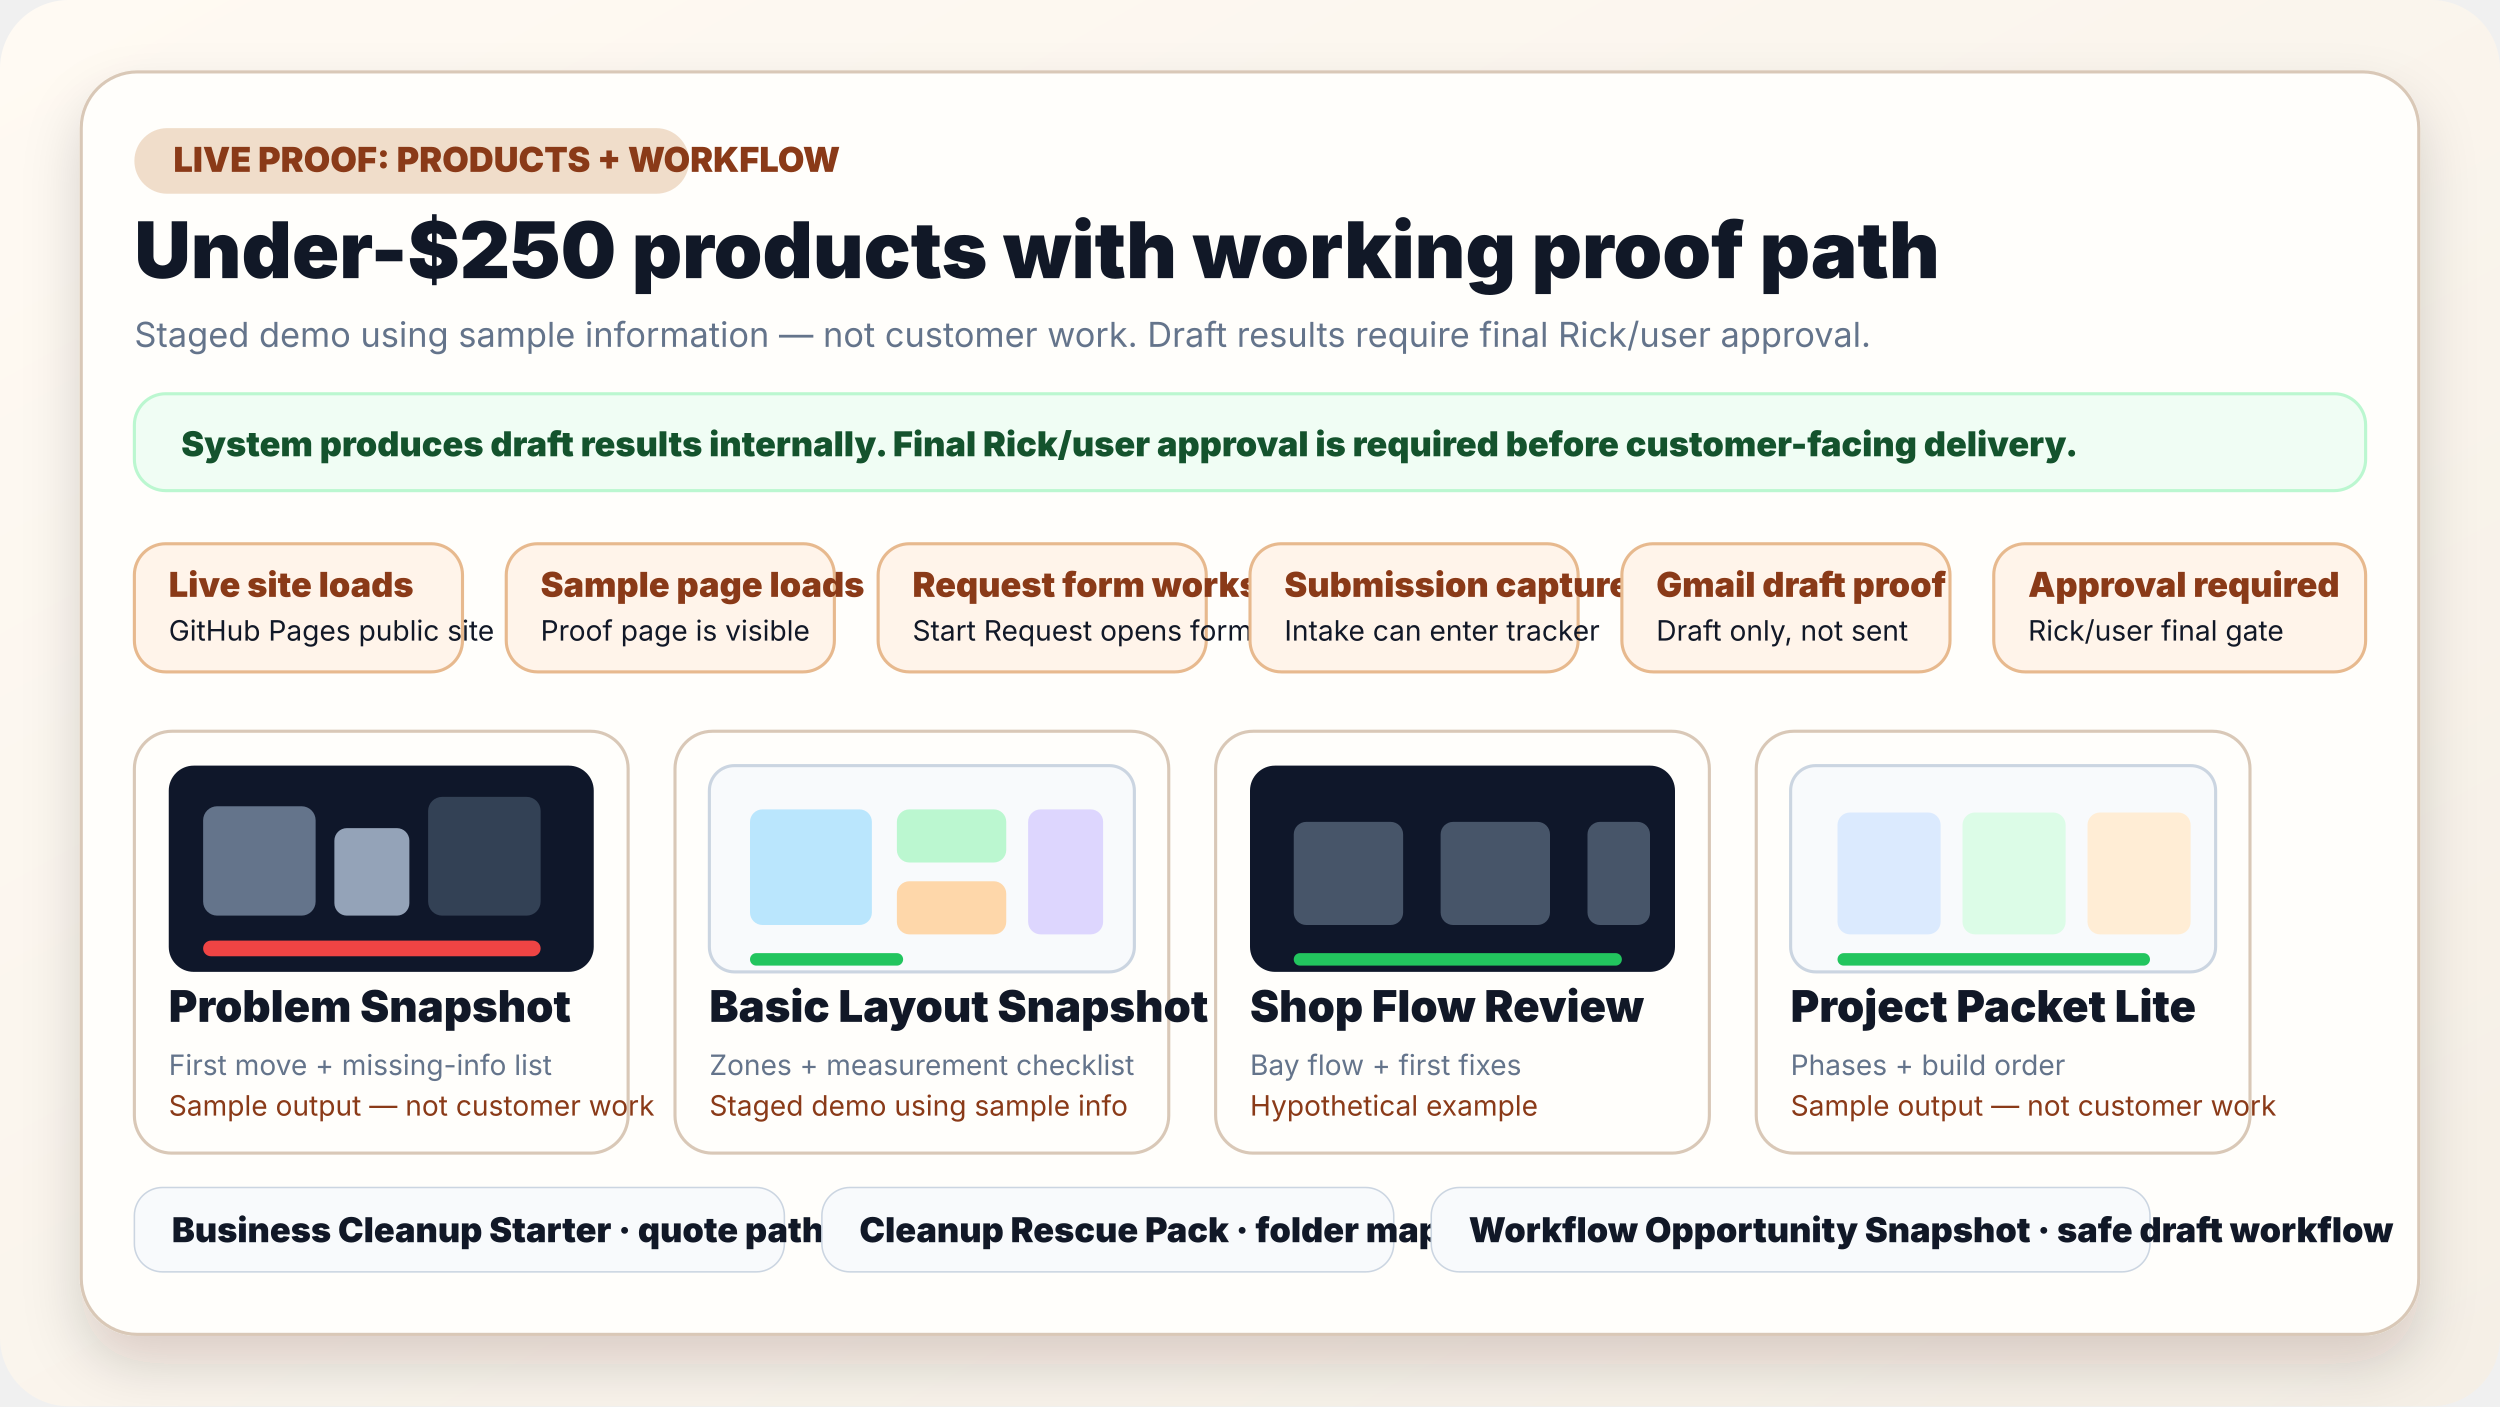
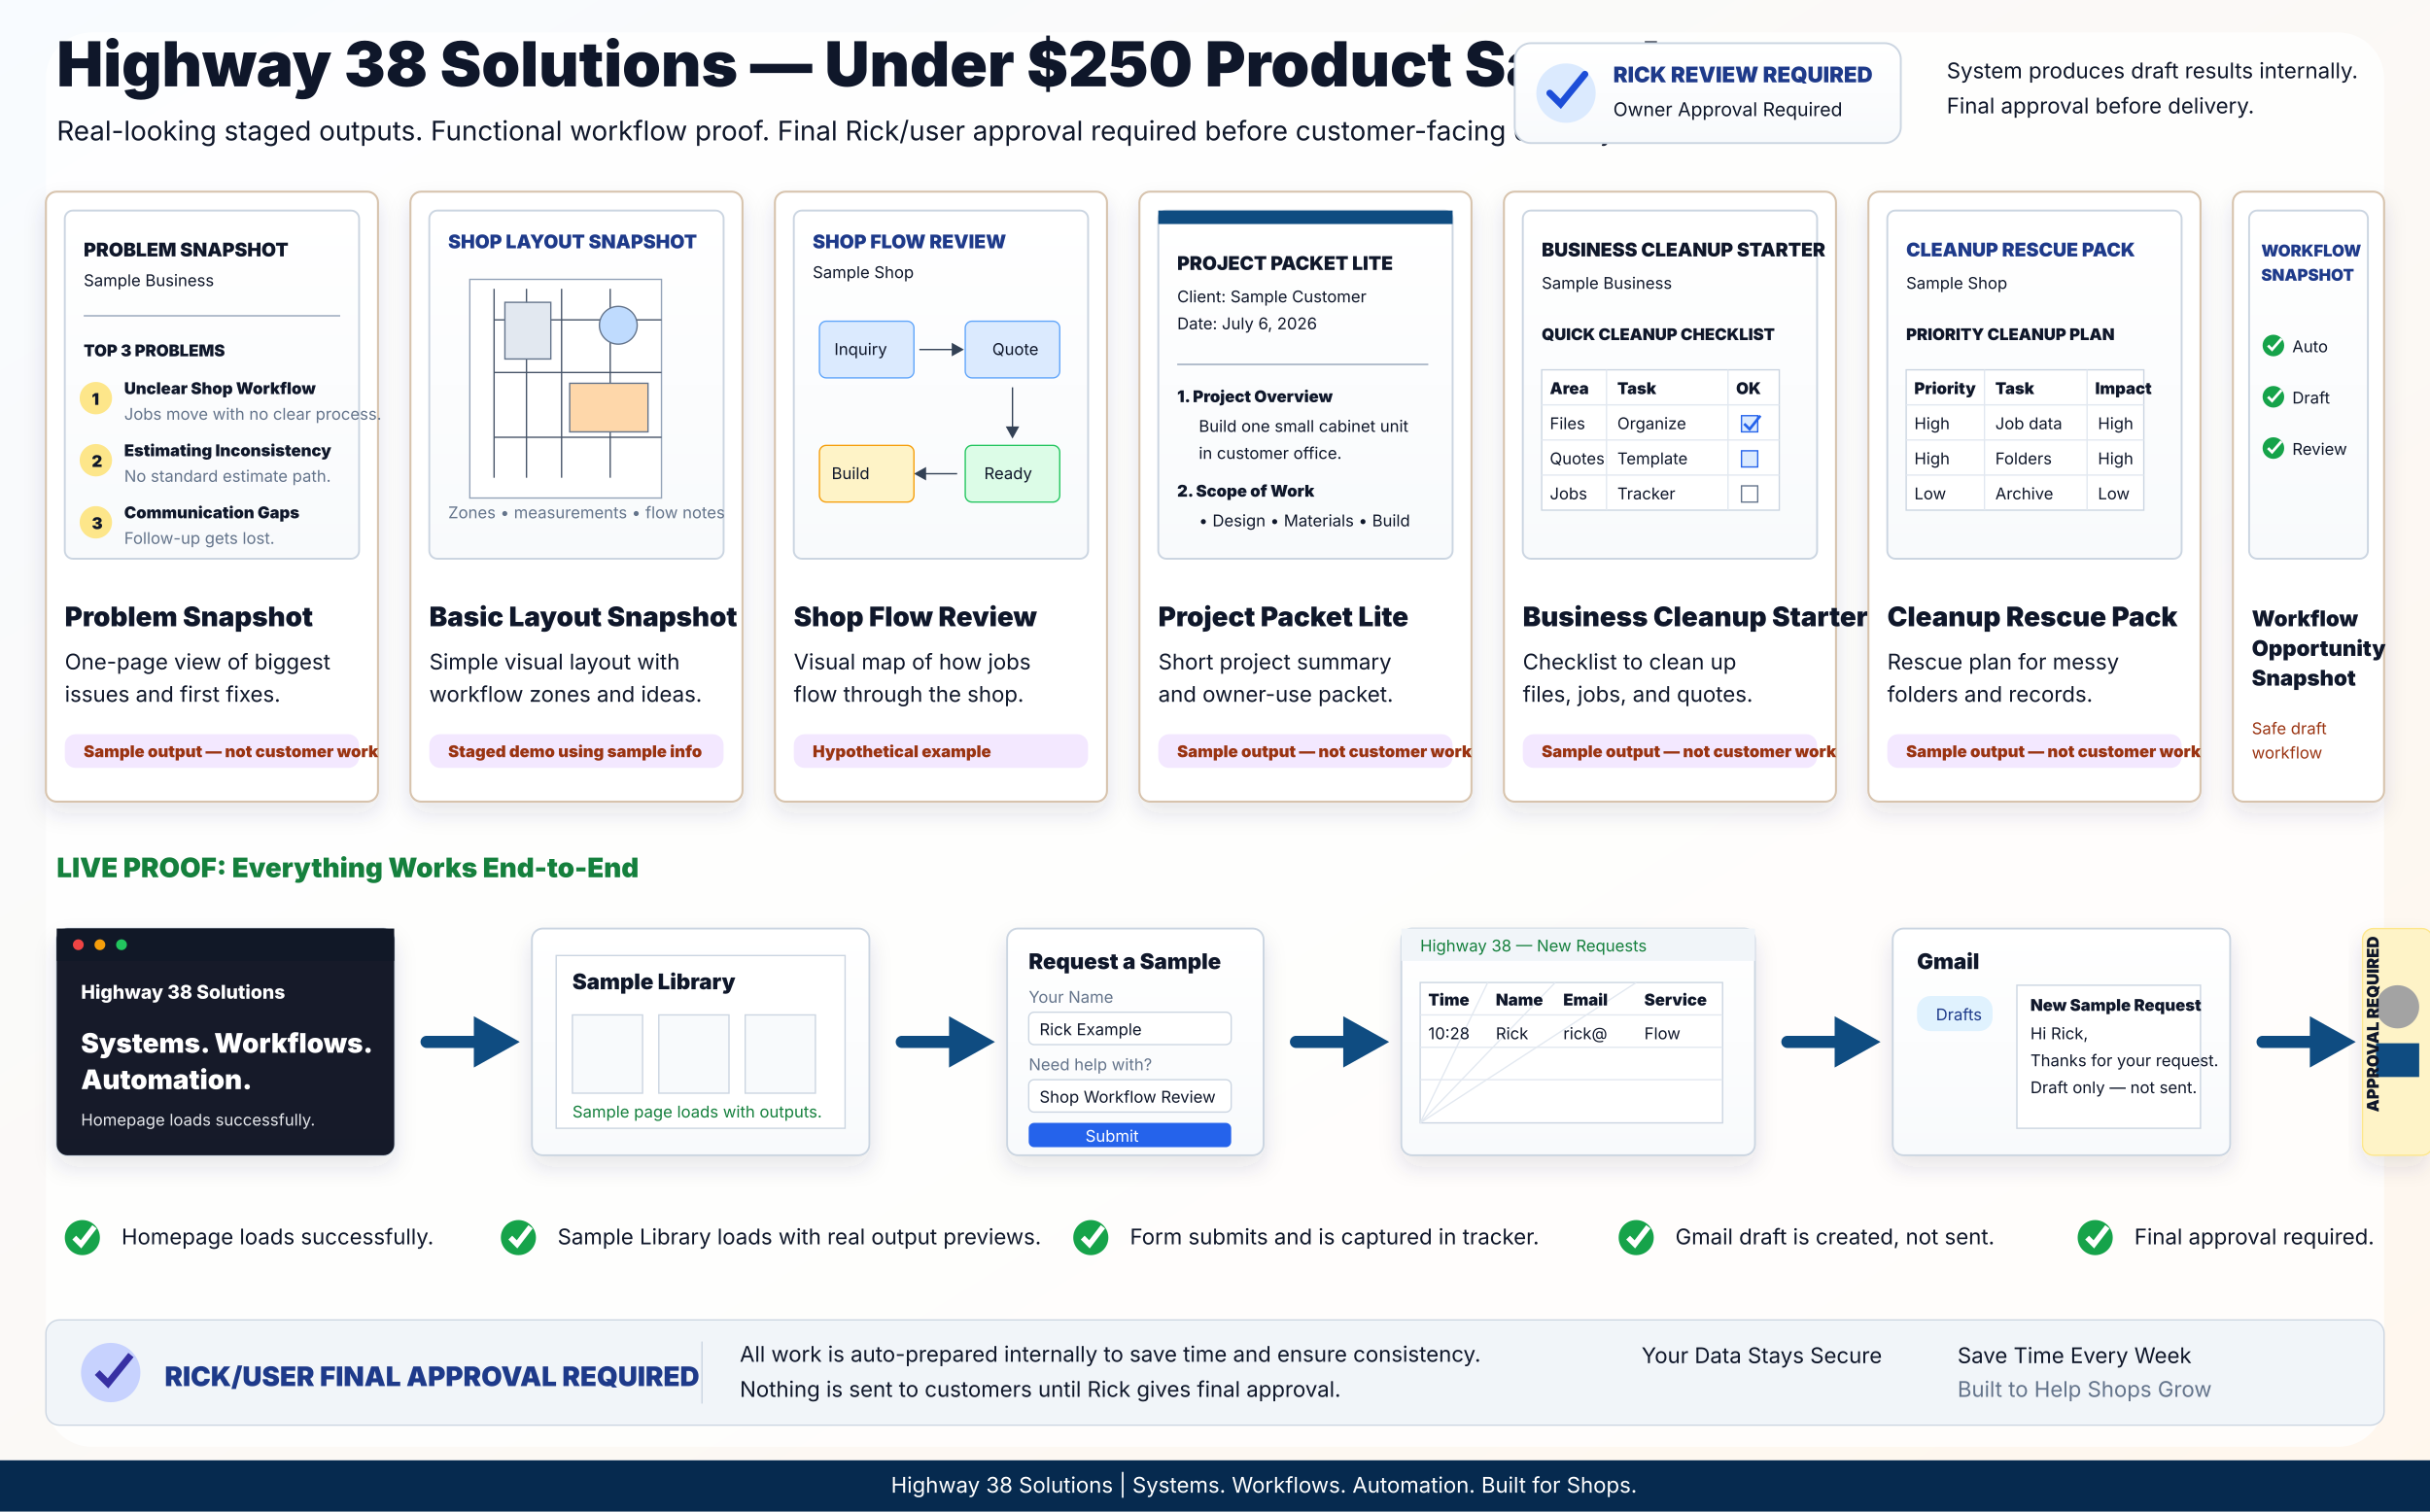
- <svg xmlns="http://www.w3.org/2000/svg" width="1600" height="900" viewBox="0 0 1600 900" role="img" aria-labelledby="title desc">
+ <svg xmlns="http://www.w3.org/2000/svg" width="1800" height="1120" viewBox="0 0 1800 1120" role="img" aria-labelledby="title desc">
  <defs>
-     <linearGradient id="bg" x1="0" y1="0" x2="1" y2="1">
-       <stop offset="0" stop-color="#fffaf3" />
-       <stop offset="1" stop-color="#f5efe6" />
+     <linearGradient id="page" x1="0" y1="0" x2="1" y2="1">
+       <stop offset="0" stop-color="#f8fbff" />
+       <stop offset="1" stop-color="#fff7ed" />
+     </linearGradient>
+     <linearGradient id="dark" x1="0" y1="0" x2="1" y2="1">
+       <stop offset="0" stop-color="#111827" />
+       <stop offset="1" stop-color="#1f2937" />
+     </linearGradient>
+     <linearGradient id="paper" x1="0" y1="0" x2="0" y2="1">
+       <stop offset="0" stop-color="#ffffff" />
+       <stop offset="1" stop-color="#f8fafc" />
    </linearGradient>
    <filter id="shadow" x="-20%" y="-20%" width="140%" height="140%">
-       <feDropShadow dx="0" dy="18" stdDeviation="18" flood-color="#221b14" flood-opacity=".16" />
+       <feDropShadow dx="0" dy="18" stdDeviation="14" flood-color="#0f172a" flood-opacity=".16" />
+     </filter>
+     <filter id="soft" x="-20%" y="-20%" width="140%" height="140%">
+       <feDropShadow dx="0" dy="8" stdDeviation="8" flood-color="#334155" flood-opacity=".12" />
    </filter>
    <style>
-       .font{font-family:Inter,Segoe UI,Arial,sans-serif}.tiny{font-size:18px}.small{font-size:22px}.mid{font-size:28px}.big{font-size:50px}.heavy{font-weight:900}.bold{font-weight:800}.muted{fill:#64748b}.dark{fill:#111827}.accent{fill:#8a3a18}.green{fill:#14532d}.line{stroke:#d9c8b7;stroke-width:2}.card{fill:#fffefb;stroke:#d9c8b7;stroke-width:2}.screen{fill:#0f172a}.paper{fill:#f8fafc}.safe{fill:#fff4ea;stroke:#e7b98e;stroke-width:2}.ok{fill:#f0fdf4;stroke:#bbf7d0;stroke-width:2}
+       .font{font-family:Inter,Segoe UI,Arial,sans-serif}.xs{font-size:12px}.tiny{font-size:14px}.small{font-size:16px}.mid{font-size:20px}.big{font-size:39px}.huge{font-size:46px}.bold{font-weight:800}.heavy{font-weight:900}.darkText{fill:#0f172a}.muted{fill:#64748b}.orange{fill:#9a3412}.green{fill:#15803d}.blue{fill:#1e3a8a}.card{fill:#fff;stroke:#d7c3ad;stroke-width:1.5}.paperBox{fill:url(#paper);stroke:#cbd5e1;stroke-width:1.4}.screen{fill:url(#dark)}.safe{fill:#faf5ff;stroke:#c084fc;stroke-width:1}.ok{fill:#ecfdf5;stroke:#86efac;stroke-width:1.5}.warn{fill:#fff7ed;stroke:#fdba74;stroke-width:1.5}.gridLine{stroke:#e2e8f0;stroke-width:1}.arrow{stroke:#0f4c81;stroke-width:9;stroke-linecap:round;stroke-linejoin:round}.check{fill:#16a34a}.btn{fill:#063b73}.label{fill:#f3e8ff}.thin{stroke:#94a3b8;stroke-width:1}
    </style>
  </defs>
-   <rect width="1600" height="900" rx="44" fill="url(#bg)" />
-   <rect x="52" y="46" width="1496" height="808" rx="36" class="card" filter="url(#shadow)" />
-   <rect x="86" y="82" width="355" height="42" rx="21" fill="#f0ddca" />
-   <text x="111" y="110" class="font small heavy accent">LIVE PROOF: PRODUCTS + WORKFLOW</text>
-   <text x="86" y="178" class="font big heavy dark">Under-$250 products with working proof path</text>
-   <text x="86" y="222" class="font small muted">Staged demo using sample information — not customer work. Draft results require final Rick/user approval.</text>
-   <rect x="86" y="252" width="1428" height="62" rx="20" class="ok" />
-   <text x="116" y="292" class="font small heavy green">System produces draft results internally. Final Rick/user approval is required before customer-facing delivery.</text>
-   <g transform="translate(86 348)">
-     <rect width="210" height="82" rx="20" class="safe" />
-     <text x="22" y="34" class="font small heavy accent">Live site loads</text>
-     <text x="22" y="62" class="font tiny dark">GitHub Pages public site</text>
-     <rect x="238" width="210" height="82" rx="20" class="safe" />
-     <text x="260" y="34" class="font small heavy accent">Sample page loads</text>
-     <text x="260" y="62" class="font tiny dark">Proof page is visible</text>
-     <rect x="476" width="210" height="82" rx="20" class="safe" />
-     <text x="498" y="34" class="font small heavy accent">Request form works</text>
-     <text x="498" y="62" class="font tiny dark">Start Request opens form</text>
-     <rect x="714" width="210" height="82" rx="20" class="safe" />
-     <text x="736" y="34" class="font small heavy accent">Submission captured</text>
-     <text x="736" y="62" class="font tiny dark">Intake can enter tracker</text>
-     <rect x="952" width="210" height="82" rx="20" class="safe" />
-     <text x="974" y="34" class="font small heavy accent">Gmail draft proof</text>
-     <text x="974" y="62" class="font tiny dark">Draft only, not sent</text>
-     <rect x="1190" width="238" height="82" rx="20" class="safe" />
-     <text x="1212" y="34" class="font small heavy accent">Approval required</text>
-     <text x="1212" y="62" class="font tiny dark">Rick/user final gate</text>
-   </g>
-   <g transform="translate(86 468)">
-     <rect width="316" height="270" rx="24" class="card" />
-     <rect x="22" y="22" width="272" height="132" rx="16" class="screen" />
-     <rect x="44" y="48" width="72" height="70" rx="9" fill="#64748b" />
-     <rect x="128" y="62" width="48" height="56" rx="8" fill="#94a3b8" />
-     <rect x="188" y="42" width="72" height="76" rx="9" fill="#334155" />
-     <rect x="44" y="134" width="216" height="10" rx="5" fill="#ef4444" />
-     <text x="22" y="186" class="font mid heavy dark">Problem Snapshot</text>
-     <text x="22" y="220" class="font tiny muted">First move + missing-info list</text>
-     <text x="22" y="246" class="font tiny accent">Sample output — not customer work</text>
-     <rect x="346" width="316" height="270" rx="24" class="card" />
-     <rect x="368" y="22" width="272" height="132" rx="16" fill="#f8fafc" stroke="#cbd5e1" stroke-width="2" />
-     <rect x="394" y="50" width="78" height="74" rx="8" fill="#bae6fd" />
-     <rect x="488" y="50" width="70" height="34" rx="8" fill="#bbf7d0" />
-     <rect x="488" y="96" width="70" height="34" rx="8" fill="#fed7aa" />
-     <rect x="572" y="50" width="48" height="80" rx="8" fill="#ddd6fe" />
-     <rect x="394" y="142" width="98" height="8" rx="4" fill="#22c55e" />
-     <text x="368" y="186" class="font mid heavy dark">Basic Layout Snapshot</text>
-     <text x="368" y="220" class="font tiny muted">Zones + measurement checklist</text>
-     <text x="368" y="246" class="font tiny accent">Staged demo using sample info</text>
-     <rect x="692" width="316" height="270" rx="24" class="card" />
-     <rect x="714" y="22" width="272" height="132" rx="16" class="screen" />
-     <rect x="742" y="58" width="70" height="66" rx="8" fill="#475569" />
-     <rect x="836" y="58" width="70" height="66" rx="8" fill="#475569" />
-     <rect x="930" y="58" width="40" height="66" rx="8" fill="#475569" />
-     <rect x="742" y="142" width="210" height="8" rx="4" fill="#22c55e" />
-     <text x="714" y="186" class="font mid heavy dark">Shop Flow Review</text>
-     <text x="714" y="220" class="font tiny muted">Bay flow + first fixes</text>
-     <text x="714" y="246" class="font tiny accent">Hypothetical example</text>
-     <rect x="1038" width="316" height="270" rx="24" class="card" />
-     <rect x="1060" y="22" width="272" height="132" rx="16" fill="#f8fafc" stroke="#cbd5e1" stroke-width="2" />
-     <rect x="1090" y="52" width="66" height="78" rx="8" fill="#dbeafe" />
-     <rect x="1170" y="52" width="66" height="78" rx="8" fill="#dcfce7" />
-     <rect x="1250" y="52" width="66" height="78" rx="8" fill="#ffedd5" />
-     <rect x="1090" y="142" width="200" height="8" rx="4" fill="#22c55e" />
-     <text x="1060" y="186" class="font mid heavy dark">Project Packet Lite</text>
-     <text x="1060" y="220" class="font tiny muted">Phases + build order</text>
-     <text x="1060" y="246" class="font tiny accent">Sample output — not customer work</text>
-   </g>
-   <g transform="translate(86 760)">
-     <rect width="416" height="54" rx="18" fill="#f8fafc" stroke="#cbd5e1" />
-     <text x="24" y="35" class="font small heavy dark">Business Cleanup Starter · quote path + tracker</text>
-     <rect x="440" width="366" height="54" rx="18" fill="#f8fafc" stroke="#cbd5e1" />
-     <text x="464" y="35" class="font small heavy dark">Cleanup Rescue Pack · folder map + index</text>
-     <rect x="830" width="460" height="54" rx="18" fill="#f8fafc" stroke="#cbd5e1" />
-     <text x="854" y="35" class="font small heavy dark">Workflow Opportunity Snapshot · safe draft workflow</text>
-   </g>
+   <rect width="1800" height="1120" fill="url(#page)" />
+   <rect x="34" y="24" width="1732" height="1048" rx="34" fill="#ffffff" opacity=".76" />
+   <text x="42" y="64" class="font huge heavy darkText">Highway 38 Solutions — Under $250 Product Samples</text>
+   <text x="42" y="104" class="font mid darkText">Real-looking staged outputs. Functional workflow proof. Final Rick/user approval required before customer-facing delivery.</text>
+   <rect x="1122" y="32" width="286" height="74" rx="12" class="paperBox" />
+   <circle cx="1160" cy="69" r="22" fill="#dbeafe" />
+   <path d="M1148 69 l8 8 l18 -22" fill="none" stroke="#1d4ed8" stroke-width="5" stroke-linecap="round" />
+   <text x="1195" y="61" class="font small heavy blue">RICK REVIEW REQUIRED</text>
+   <text x="1195" y="86" class="font tiny darkText">Owner Approval Required</text>
+   <text x="1442" y="58" class="font small darkText">System produces draft results internally.</text>
+   <text x="1442" y="84" class="font small darkText">Final approval before delivery.</text>
+   <g transform="translate(34 142)">
+     <rect width="246" height="452" rx="8" class="card" filter="url(#soft)" />
+     <rect x="14" y="14" width="218" height="258" rx="6" class="paperBox" />
+     <text x="28" y="48" class="font tiny heavy darkText">PROBLEM SNAPSHOT</text>
+     <text x="28" y="70" class="font xs darkText">Sample Business</text>
+     <line x1="28" y1="92" x2="218" y2="92" class="thin" />
+     <text x="28" y="122" class="font xs heavy darkText">TOP 3 PROBLEMS</text>
+     <circle cx="37" cy="153" r="12" fill="#fde68a" />
+     <text x="34" y="158" class="font xs heavy darkText">1</text>
+     <text x="58" y="150" class="font xs heavy darkText">Unclear Shop Workflow</text>
+     <text x="58" y="169" class="font xs muted">Jobs move with no clear process.</text>
+     <circle cx="37" cy="199" r="12" fill="#fde68a" />
+     <text x="34" y="204" class="font xs heavy darkText">2</text>
+     <text x="58" y="196" class="font xs heavy darkText">Estimating Inconsistency</text>
+     <text x="58" y="215" class="font xs muted">No standard estimate path.</text>
+     <circle cx="37" cy="245" r="12" fill="#fde68a" />
+     <text x="34" y="250" class="font xs heavy darkText">3</text>
+     <text x="58" y="242" class="font xs heavy darkText">Communication Gaps</text>
+     <text x="58" y="261" class="font xs muted">Follow-up gets lost.</text>
+     <text x="14" y="322" class="font mid heavy darkText">Problem Snapshot</text>
+     <text x="14" y="354" class="font small darkText">One-page view of biggest</text>
+     <text x="14" y="378" class="font small darkText">issues and first fixes.</text>
+     <rect x="14" y="402" width="218" height="25" rx="8" class="label" />
+     <text x="28" y="419" class="font xs heavy orange">Sample output — not customer work</text>
+     <rect x="14" y="438" width="218" height="0" />
+   </g>
+   <g transform="translate(304 142)">
+     <rect width="246" height="452" rx="8" class="card" filter="url(#soft)" />
+     <rect x="14" y="14" width="218" height="258" rx="6" class="paperBox" />
+     <text x="28" y="42" class="font tiny heavy blue">SHOP LAYOUT SNAPSHOT</text>
+     <rect x="44" y="65" width="142" height="162" fill="#fff" stroke="#94a3b8" />
+     <path d="M62 72v140M86 72v140M112 72v140M148 72v140M62 95h124M62 134h124M62 182h124" stroke="#475569" stroke-width="1" fill="none" />
+     <rect x="70" y="82" width="34" height="42" fill="#e2e8f0" stroke="#64748b" />
+     <rect x="118" y="142" width="58" height="36" fill="#fed7aa" stroke="#64748b" />
+     <circle cx="154" cy="99" r="14" fill="#bfdbfe" stroke="#64748b" />
+     <text x="28" y="242" class="font xs muted">Zones • measurements • flow notes</text>
+     <text x="14" y="322" class="font mid heavy darkText">Basic Layout Snapshot</text>
+     <text x="14" y="354" class="font small darkText">Simple visual layout with</text>
+     <text x="14" y="378" class="font small darkText">workflow zones and ideas.</text>
+     <rect x="14" y="402" width="218" height="25" rx="8" class="label" />
+     <text x="28" y="419" class="font xs heavy orange">Staged demo using sample info</text>
+   </g>
+   <g transform="translate(574 142)">
+     <rect width="246" height="452" rx="8" class="card" filter="url(#soft)" />
+     <rect x="14" y="14" width="218" height="258" rx="6" class="paperBox" />
+     <text x="28" y="42" class="font tiny heavy blue">SHOP FLOW REVIEW</text>
+     <text x="28" y="64" class="font xs darkText">Sample Shop</text>
+     <g transform="translate(33 96)">
+       <rect width="70" height="42" rx="5" fill="#dbeafe" stroke="#60a5fa" />
+       <text x="11" y="25" class="font xs darkText">Inquiry</text>
+       <path d="M74 21h28" stroke="#334155" />
+       <path d="M98 16l9 5-9 5" fill="#334155" />
+       <rect x="108" width="70" height="42" rx="5" fill="#dbeafe" stroke="#60a5fa" />
+       <text x="128" y="25" class="font xs darkText">Quote</text>
+       <path d="M143 49v34" stroke="#334155" />
+       <path d="M138 78l5 9 5-9" fill="#334155" />
+       <rect x="108" y="92" width="70" height="42" rx="5" fill="#dcfce7" stroke="#22c55e" />
+       <text x="122" y="117" class="font xs darkText">Ready</text>
+       <path d="M102 113H74" stroke="#334155" />
+       <path d="M79 108l-9 5 9 5" fill="#334155" />
+       <rect y="92" width="70" height="42" rx="5" fill="#fef3c7" stroke="#f59e0b" />
+       <text x="9" y="117" class="font xs darkText">Build</text>
+     </g>
+     <text x="14" y="322" class="font mid heavy darkText">Shop Flow Review</text>
+     <text x="14" y="354" class="font small darkText">Visual map of how jobs</text>
+     <text x="14" y="378" class="font small darkText">flow through the shop.</text>
+     <rect x="14" y="402" width="218" height="25" rx="8" class="label" />
+     <text x="28" y="419" class="font xs heavy orange">Hypothetical example</text>
+   </g>
+   <g transform="translate(844 142)">
+     <rect width="246" height="452" rx="8" class="card" filter="url(#soft)" />
+     <rect x="14" y="14" width="218" height="258" rx="6" class="paperBox" />
+     <rect x="14" y="14" width="218" height="10" fill="#0f4c81" />
+     <text x="28" y="58" class="font tiny heavy darkText">PROJECT PACKET LITE</text>
+     <text x="28" y="82" class="font xs darkText">Client: Sample Customer</text>
+     <text x="28" y="102" class="font xs darkText">Date: July 6, 2026</text>
+     <line x1="28" y1="128" x2="214" y2="128" class="thin" />
+     <text x="28" y="156" class="font xs heavy darkText">1. Project Overview</text>
+     <text x="44" y="178" class="font xs darkText">Build one small cabinet unit</text>
+     <text x="44" y="198" class="font xs darkText">in customer office.</text>
+     <text x="28" y="226" class="font xs heavy darkText">2. Scope of Work</text>
+     <text x="44" y="248" class="font xs darkText">• Design • Materials • Build</text>
+     <text x="14" y="322" class="font mid heavy darkText">Project Packet Lite</text>
+     <text x="14" y="354" class="font small darkText">Short project summary</text>
+     <text x="14" y="378" class="font small darkText">and owner-use packet.</text>
+     <rect x="14" y="402" width="218" height="25" rx="8" class="label" />
+     <text x="28" y="419" class="font xs heavy orange">Sample output — not customer work</text>
+   </g>
+   <g transform="translate(1114 142)">
+     <rect width="246" height="452" rx="8" class="card" filter="url(#soft)" />
+     <rect x="14" y="14" width="218" height="258" rx="6" class="paperBox" />
+     <text x="28" y="48" class="font tiny heavy darkText">BUSINESS CLEANUP STARTER</text>
+     <text x="28" y="72" class="font xs darkText">Sample Business</text>
+     <text x="28" y="110" class="font xs heavy darkText">QUICK CLEANUP CHECKLIST</text>
+     <g transform="translate(28 132)">
+       <rect width="176" height="104" fill="#fff" stroke="#cbd5e1" />
+       <line x1="0" y1="26" x2="176" y2="26" class="gridLine" />
+       <line x1="0" y1="52" x2="176" y2="52" class="gridLine" />
+       <line x1="0" y1="78" x2="176" y2="78" class="gridLine" />
+       <line x1="48" y1="0" x2="48" y2="104" class="gridLine" />
+       <line x1="138" y1="0" x2="138" y2="104" class="gridLine" />
+       <text x="6" y="18" class="font xs heavy darkText">Area</text>
+       <text x="56" y="18" class="font xs heavy darkText">Task</text>
+       <text x="144" y="18" class="font xs heavy darkText">OK</text>
+       <text x="6" y="44" class="font xs darkText">Files</text>
+       <text x="56" y="44" class="font xs darkText">Organize</text>
+       <rect x="148" y="34" width="12" height="12" fill="#dbeafe" stroke="#2563eb" />
+       <path d="M150 40l4 4 8-10" fill="none" stroke="#2563eb" stroke-width="2" />
+       <text x="6" y="70" class="font xs darkText">Quotes</text>
+       <text x="56" y="70" class="font xs darkText">Template</text>
+       <rect x="148" y="60" width="12" height="12" fill="#dbeafe" stroke="#2563eb" />
+       <text x="6" y="96" class="font xs darkText">Jobs</text>
+       <text x="56" y="96" class="font xs darkText">Tracker</text>
+       <rect x="148" y="86" width="12" height="12" fill="#fff" stroke="#64748b" />
+     </g>
+     <text x="14" y="322" class="font mid heavy darkText">Business Cleanup Starter</text>
+     <text x="14" y="354" class="font small darkText">Checklist to clean up</text>
+     <text x="14" y="378" class="font small darkText">files, jobs, and quotes.</text>
+     <rect x="14" y="402" width="218" height="25" rx="8" class="label" />
+     <text x="28" y="419" class="font xs heavy orange">Sample output — not customer work</text>
+   </g>
+   <g transform="translate(1384 142)">
+     <rect width="246" height="452" rx="8" class="card" filter="url(#soft)" />
+     <rect x="14" y="14" width="218" height="258" rx="6" class="paperBox" />
+     <text x="28" y="48" class="font tiny heavy blue">CLEANUP RESCUE PACK</text>
+     <text x="28" y="72" class="font xs darkText">Sample Shop</text>
+     <text x="28" y="110" class="font xs heavy darkText">PRIORITY CLEANUP PLAN</text>
+     <g transform="translate(28 132)">
+       <rect width="176" height="104" fill="#fff" stroke="#cbd5e1" />
+       <line x1="0" y1="26" x2="176" y2="26" class="gridLine" />
+       <line x1="0" y1="52" x2="176" y2="52" class="gridLine" />
+       <line x1="0" y1="78" x2="176" y2="78" class="gridLine" />
+       <line x1="58" y1="0" x2="58" y2="104" class="gridLine" />
+       <line x1="134" y1="0" x2="134" y2="104" class="gridLine" />
+       <text x="6" y="18" class="font xs heavy darkText">Priority</text>
+       <text x="66" y="18" class="font xs heavy darkText">Task</text>
+       <text x="140" y="18" class="font xs heavy darkText">Impact</text>
+       <text x="6" y="44" class="font xs darkText">High</text>
+       <text x="66" y="44" class="font xs darkText">Job data</text>
+       <text x="142" y="44" class="font xs darkText">High</text>
+       <text x="6" y="70" class="font xs darkText">High</text>
+       <text x="66" y="70" class="font xs darkText">Folders</text>
+       <text x="142" y="70" class="font xs darkText">High</text>
+       <text x="6" y="96" class="font xs darkText">Low</text>
+       <text x="66" y="96" class="font xs darkText">Archive</text>
+       <text x="142" y="96" class="font xs darkText">Low</text>
+     </g>
+     <text x="14" y="322" class="font mid heavy darkText">Cleanup Rescue Pack</text>
+     <text x="14" y="354" class="font small darkText">Rescue plan for messy</text>
+     <text x="14" y="378" class="font small darkText">folders and records.</text>
+     <rect x="14" y="402" width="218" height="25" rx="8" class="label" />
+     <text x="28" y="419" class="font xs heavy orange">Sample output — not customer work</text>
+   </g>
+   <g transform="translate(1654 142)">
+     <rect width="112" height="452" rx="8" class="card" filter="url(#soft)" />
+     <rect x="12" y="14" width="88" height="258" rx="6" class="paperBox" />
+     <text x="21" y="48" class="font xs heavy blue">WORKFLOW</text>
+     <text x="21" y="66" class="font xs heavy blue">SNAPSHOT</text>
+     <circle cx="30" cy="114" r="8" class="check" />
+     <path d="M26 114l3 3 7-8" fill="none" stroke="#fff" stroke-width="2" />
+     <text x="44" y="119" class="font xs darkText">Auto</text>
+     <circle cx="30" cy="152" r="8" class="check" />
+     <path d="M26 152l3 3 7-8" fill="none" stroke="#fff" stroke-width="2" />
+     <text x="44" y="157" class="font xs darkText">Draft</text>
+     <circle cx="30" cy="190" r="8" class="check" />
+     <path d="M26 190l3 3 7-8" fill="none" stroke="#fff" stroke-width="2" />
+     <text x="44" y="195" class="font xs darkText">Review</text>
+     <text x="14" y="322" class="font small heavy darkText">Workflow</text>
+     <text x="14" y="344" class="font small heavy darkText">Opportunity</text>
+     <text x="14" y="366" class="font small heavy darkText">Snapshot</text>
+     <text x="14" y="402" class="font xs orange">Safe draft</text>
+     <text x="14" y="420" class="font xs orange">workflow</text>
+   </g>
+   <text x="42" y="650" class="font mid heavy green">LIVE PROOF: Everything Works End-to-End</text>
+   <g transform="translate(42 688)">
+     <rect width="250" height="168" rx="8" class="paperBox" filter="url(#soft)" />
+     <rect width="250" height="168" rx="8" fill="#020617" opacity=".92" />
+     <rect x="0" y="0" width="250" height="24" fill="#111827" />
+     <circle cx="16" cy="12" r="4" fill="#ef4444" />
+     <circle cx="32" cy="12" r="4" fill="#f59e0b" />
+     <circle cx="48" cy="12" r="4" fill="#22c55e" />
+     <text x="18" y="52" class="font tiny bold" fill="#fff">Highway 38 Solutions</text>
+     <text x="18" y="92" class="font mid heavy" fill="#fff">Systems. Workflows.</text>
+     <text x="18" y="119" class="font mid heavy" fill="#fff">Automation.</text>
+     <text x="18" y="146" class="font xs" fill="#e5e7eb">Homepage loads successfully.</text>
+     <path d="M274 84h42" class="arrow" />
+     <path d="M309 65l34 19-34 19" fill="#0f4c81" />
+     <rect x="352" width="250" height="168" rx="8" class="paperBox" filter="url(#soft)" />
+     <rect x="370" y="20" width="214" height="128" fill="#fff" stroke="#cbd5e1" />
+     <text x="382" y="45" class="font small heavy darkText">Sample Library</text>
+     <rect x="382" y="64" width="52" height="58" fill="#f8fafc" stroke="#cbd5e1" />
+     <rect x="446" y="64" width="52" height="58" fill="#f8fafc" stroke="#cbd5e1" />
+     <rect x="510" y="64" width="52" height="58" fill="#f8fafc" stroke="#cbd5e1" />
+     <text x="382" y="140" class="font xs green">Sample page loads with outputs.</text>
+     <path d="M626 84h42" class="arrow" />
+     <path d="M661 65l34 19-34 19" fill="#0f4c81" />
+     <rect x="704" width="190" height="168" rx="8" class="paperBox" filter="url(#soft)" />
+     <text x="720" y="30" class="font small heavy darkText">Request a Sample</text>
+     <text x="720" y="55" class="font xs muted">Your Name</text>
+     <rect x="720" y="62" width="150" height="24" rx="4" fill="#fff" stroke="#cbd5e1" />
+     <text x="728" y="79" class="font xs darkText">Rick Example</text>
+     <text x="720" y="105" class="font xs muted">Need help with?</text>
+     <rect x="720" y="112" width="150" height="24" rx="4" fill="#fff" stroke="#cbd5e1" />
+     <text x="728" y="129" class="font xs darkText">Shop Workflow Review</text>
+     <rect x="720" y="144" width="150" height="18" rx="4" fill="#2563eb" />
+     <text x="762" y="158" class="font xs" fill="#fff">Submit</text>
+     <path d="M918 84h42" class="arrow" />
+     <path d="M953 65l34 19-34 19" fill="#0f4c81" />
+     <rect x="996" width="262" height="168" rx="8" class="paperBox" filter="url(#soft)" />
+     <rect x="996" y="0" width="262" height="24" fill="#f1f5f9" />
+     <text x="1010" y="17" class="font xs green">Highway 38 — New Requests</text>
+     <g transform="translate(1010 40)">
+       <rect width="224" height="104" fill="#fff" stroke="#cbd5e1" />
+       <line y1="24" x2="224" y2="24" class="gridLine" />
+       <line y1="48" x2="224" y2="48" class="gridLine" />
+       <line y1="72" x2="224" y2="72" class="gridLine" />
+       <line x1="50" y2="104" class="gridLine" />
+       <line x1="100" y2="104" class="gridLine" />
+       <line x1="160" y2="104" class="gridLine" />
+       <text x="6" y="17" class="font xs heavy darkText">Time</text>
+       <text x="56" y="17" class="font xs heavy darkText">Name</text>
+       <text x="106" y="17" class="font xs heavy darkText">Email</text>
+       <text x="166" y="17" class="font xs heavy darkText">Service</text>
+       <text x="6" y="42" class="font xs darkText">10:28</text>
+       <text x="56" y="42" class="font xs darkText">Rick</text>
+       <text x="106" y="42" class="font xs darkText">rick@</text>
+       <text x="166" y="42" class="font xs darkText">Flow</text>
+     </g>
+     <path d="M1282 84h42" class="arrow" />
+     <path d="M1317 65l34 19-34 19" fill="#0f4c81" />
+     <rect x="1360" width="250" height="168" rx="8" class="paperBox" filter="url(#soft)" />
+     <text x="1378" y="30" class="font small heavy darkText">Gmail</text>
+     <rect x="1378" y="50" width="56" height="26" rx="10" fill="#e0f2fe" />
+     <text x="1392" y="68" class="font xs blue">Drafts</text>
+     <rect x="1452" y="42" width="136" height="106" fill="#fff" stroke="#cbd5e1" />
+     <text x="1462" y="61" class="font xs heavy darkText">New Sample Request</text>
+     <text x="1462" y="82" class="font xs darkText">Hi Rick,</text>
+     <text x="1462" y="102" class="font xs darkText">Thanks for your request.</text>
+     <text x="1462" y="122" class="font xs darkText">Draft only — not sent.</text>
+     <path d="M1634 84h42" class="arrow" />
+     <path d="M1669 65l34 19-34 19" fill="#0f4c81" />
+     <rect x="1708" width="52" height="168" rx="8" fill="#fef3c7" stroke="#fde68a" filter="url(#soft)" />
+     <circle cx="1734" cy="58" r="16" fill="#a3a3a3" />
+     <path d="M1718 85h32v25h-32z" fill="#0f4c81" />
+     <text transform="translate(1720 136) rotate(-90)" class="font xs heavy darkText">APPROVAL REQUIRED</text>
+   </g>
+   <g transform="translate(42 898)">
+     <circle cx="19" cy="19" r="13" class="check" />
+     <path d="M13 19l5 5 10-13" fill="none" stroke="#fff" stroke-width="4" />
+     <text x="48" y="24" class="font small darkText">Homepage loads successfully.</text>
+     <circle cx="342" cy="19" r="13" class="check" />
+     <path d="M336 19l5 5 10-13" fill="none" stroke="#fff" stroke-width="4" />
+     <text x="371" y="24" class="font small darkText">Sample Library loads with real output previews.</text>
+     <circle cx="766" cy="19" r="13" class="check" />
+     <path d="M760 19l5 5 10-13" fill="none" stroke="#fff" stroke-width="4" />
+     <text x="795" y="24" class="font small darkText">Form submits and is captured in tracker.</text>
+     <circle cx="1170" cy="19" r="13" class="check" />
+     <path d="M1164 19l5 5 10-13" fill="none" stroke="#fff" stroke-width="4" />
+     <text x="1199" y="24" class="font small darkText">Gmail draft is created, not sent.</text>
+     <circle cx="1510" cy="19" r="13" class="check" />
+     <path d="M1504 19l5 5 10-13" fill="none" stroke="#fff" stroke-width="4" />
+     <text x="1539" y="24" class="font small darkText">Final approval required.</text>
+   </g>
+   <rect x="34" y="978" width="1732" height="78" rx="10" fill="#f1f5f9" stroke="#cbd5e1" />
+   <circle cx="82" cy="1017" r="22" fill="#c7d2fe" />
+   <path d="M72 1017l8 8 17-21" fill="none" stroke="#3730a3" stroke-width="5" />
+   <text x="122" y="1027" class="font mid heavy blue">RICK/USER FINAL APPROVAL REQUIRED</text>
+   <line x1="520" y1="994" x2="520" y2="1040" stroke="#cbd5e1" />
+   <text x="548" y="1009" class="font small darkText">All work is auto-prepared internally to save time and ensure consistency.</text>
+   <text x="548" y="1035" class="font small darkText">Nothing is sent to customers until Rick gives final approval.</text>
+   <text x="1216" y="1010" class="font small darkText">Your Data Stays Secure</text>
+   <text x="1450" y="1010" class="font small darkText">Save Time Every Week</text>
+   <text x="1450" y="1035" class="font small muted">Built to Help Shops Grow</text>
+   <rect x="0" y="1082" width="1800" height="38" fill="#062a4f" />
+   <text x="660" y="1106" class="font small" fill="#fff">Highway 38 Solutions  |  Systems. Workflows. Automation. Built for Shops.</text>
</svg>
